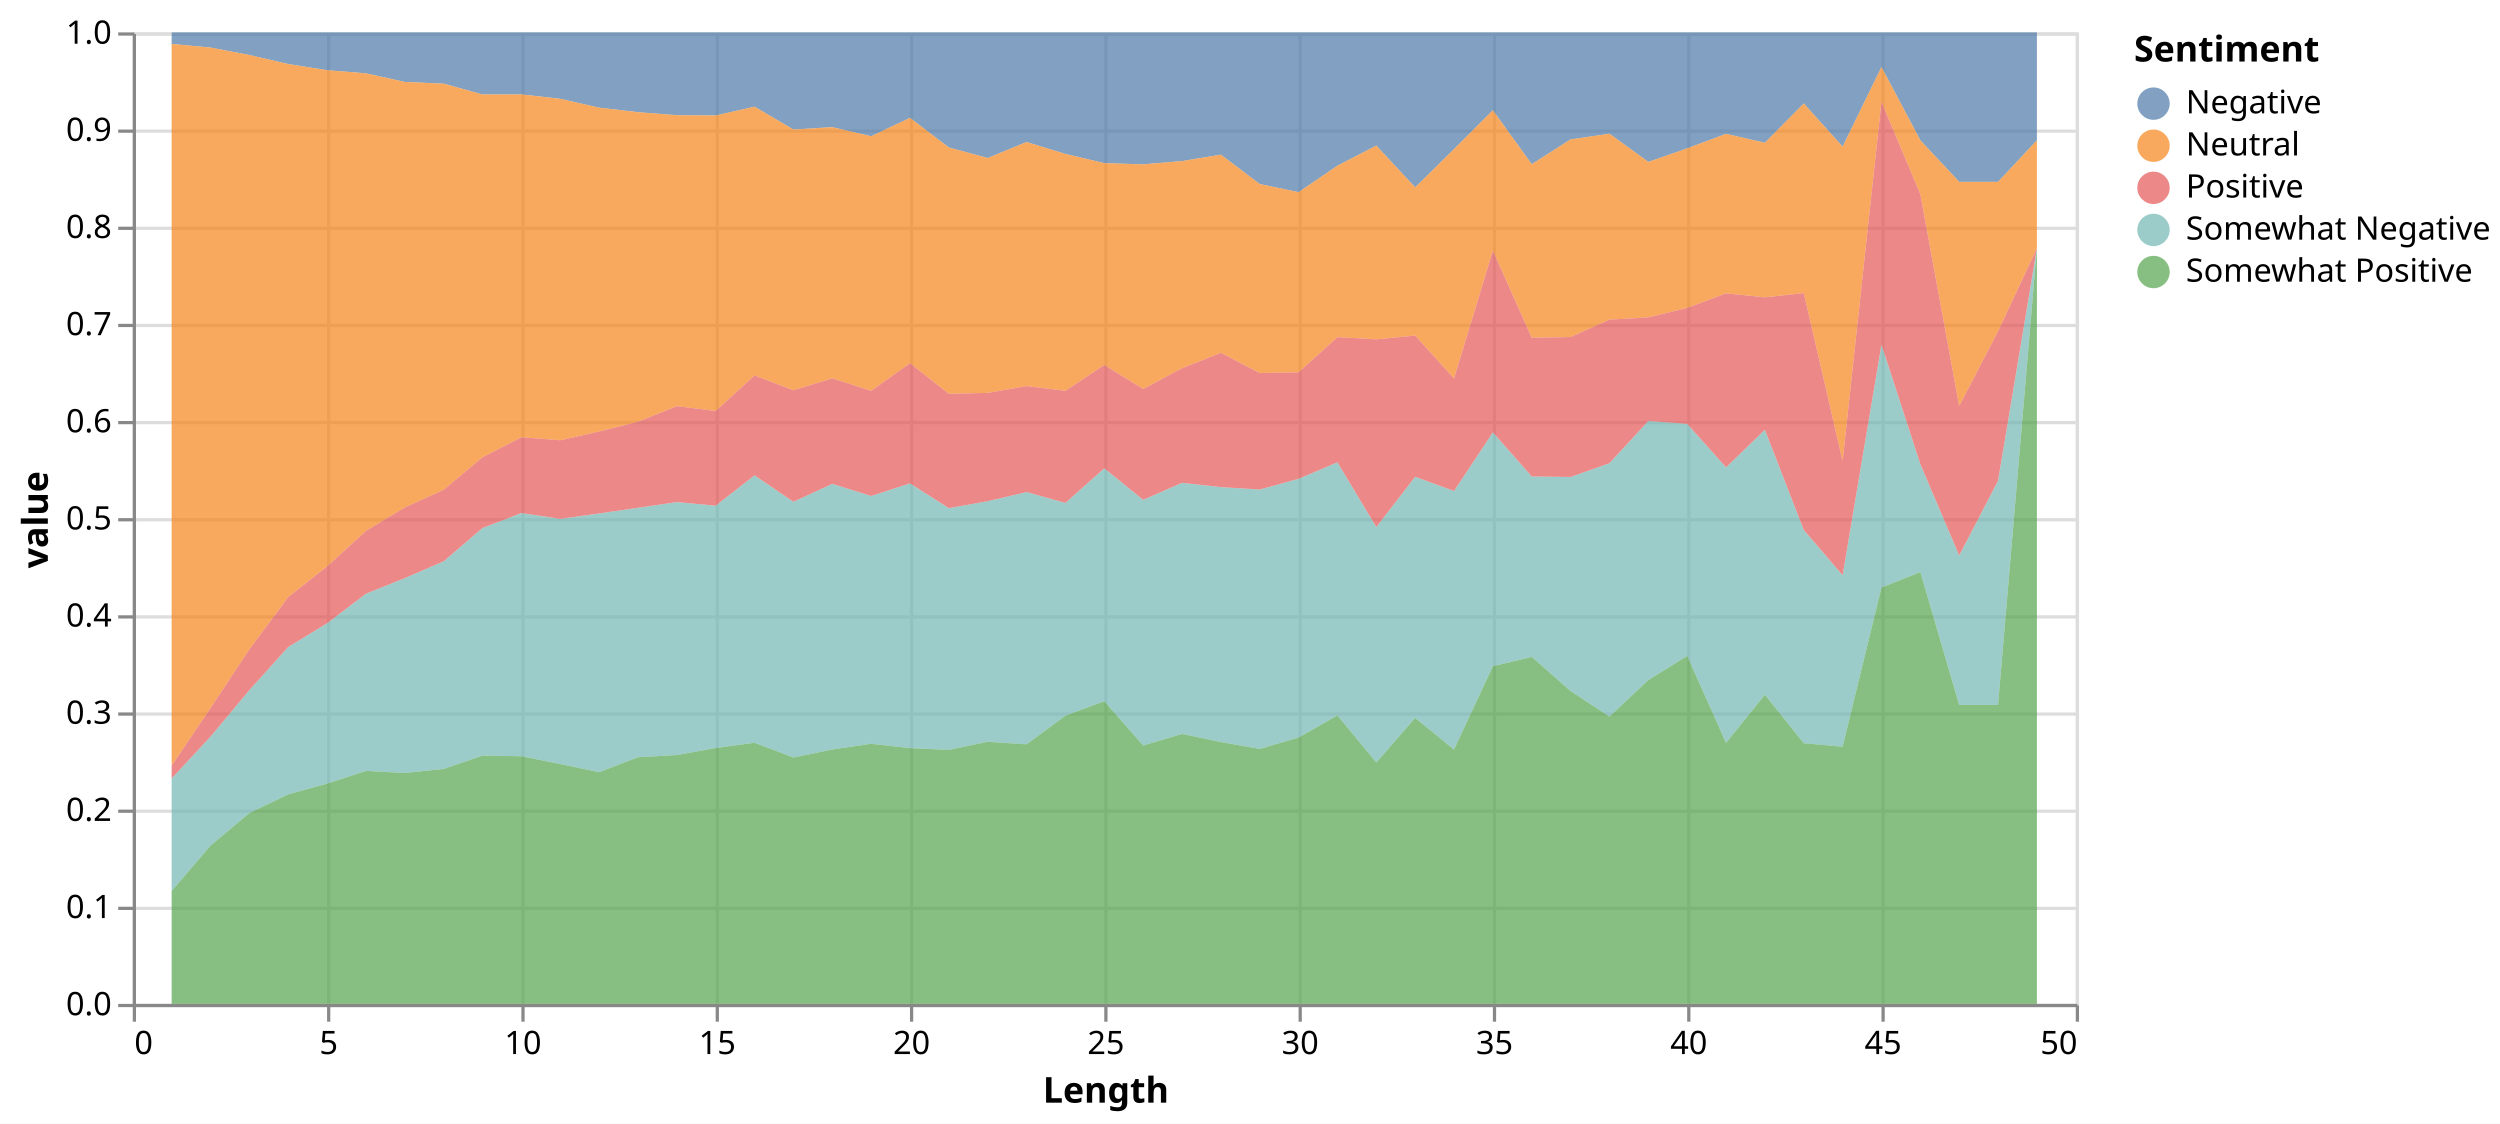
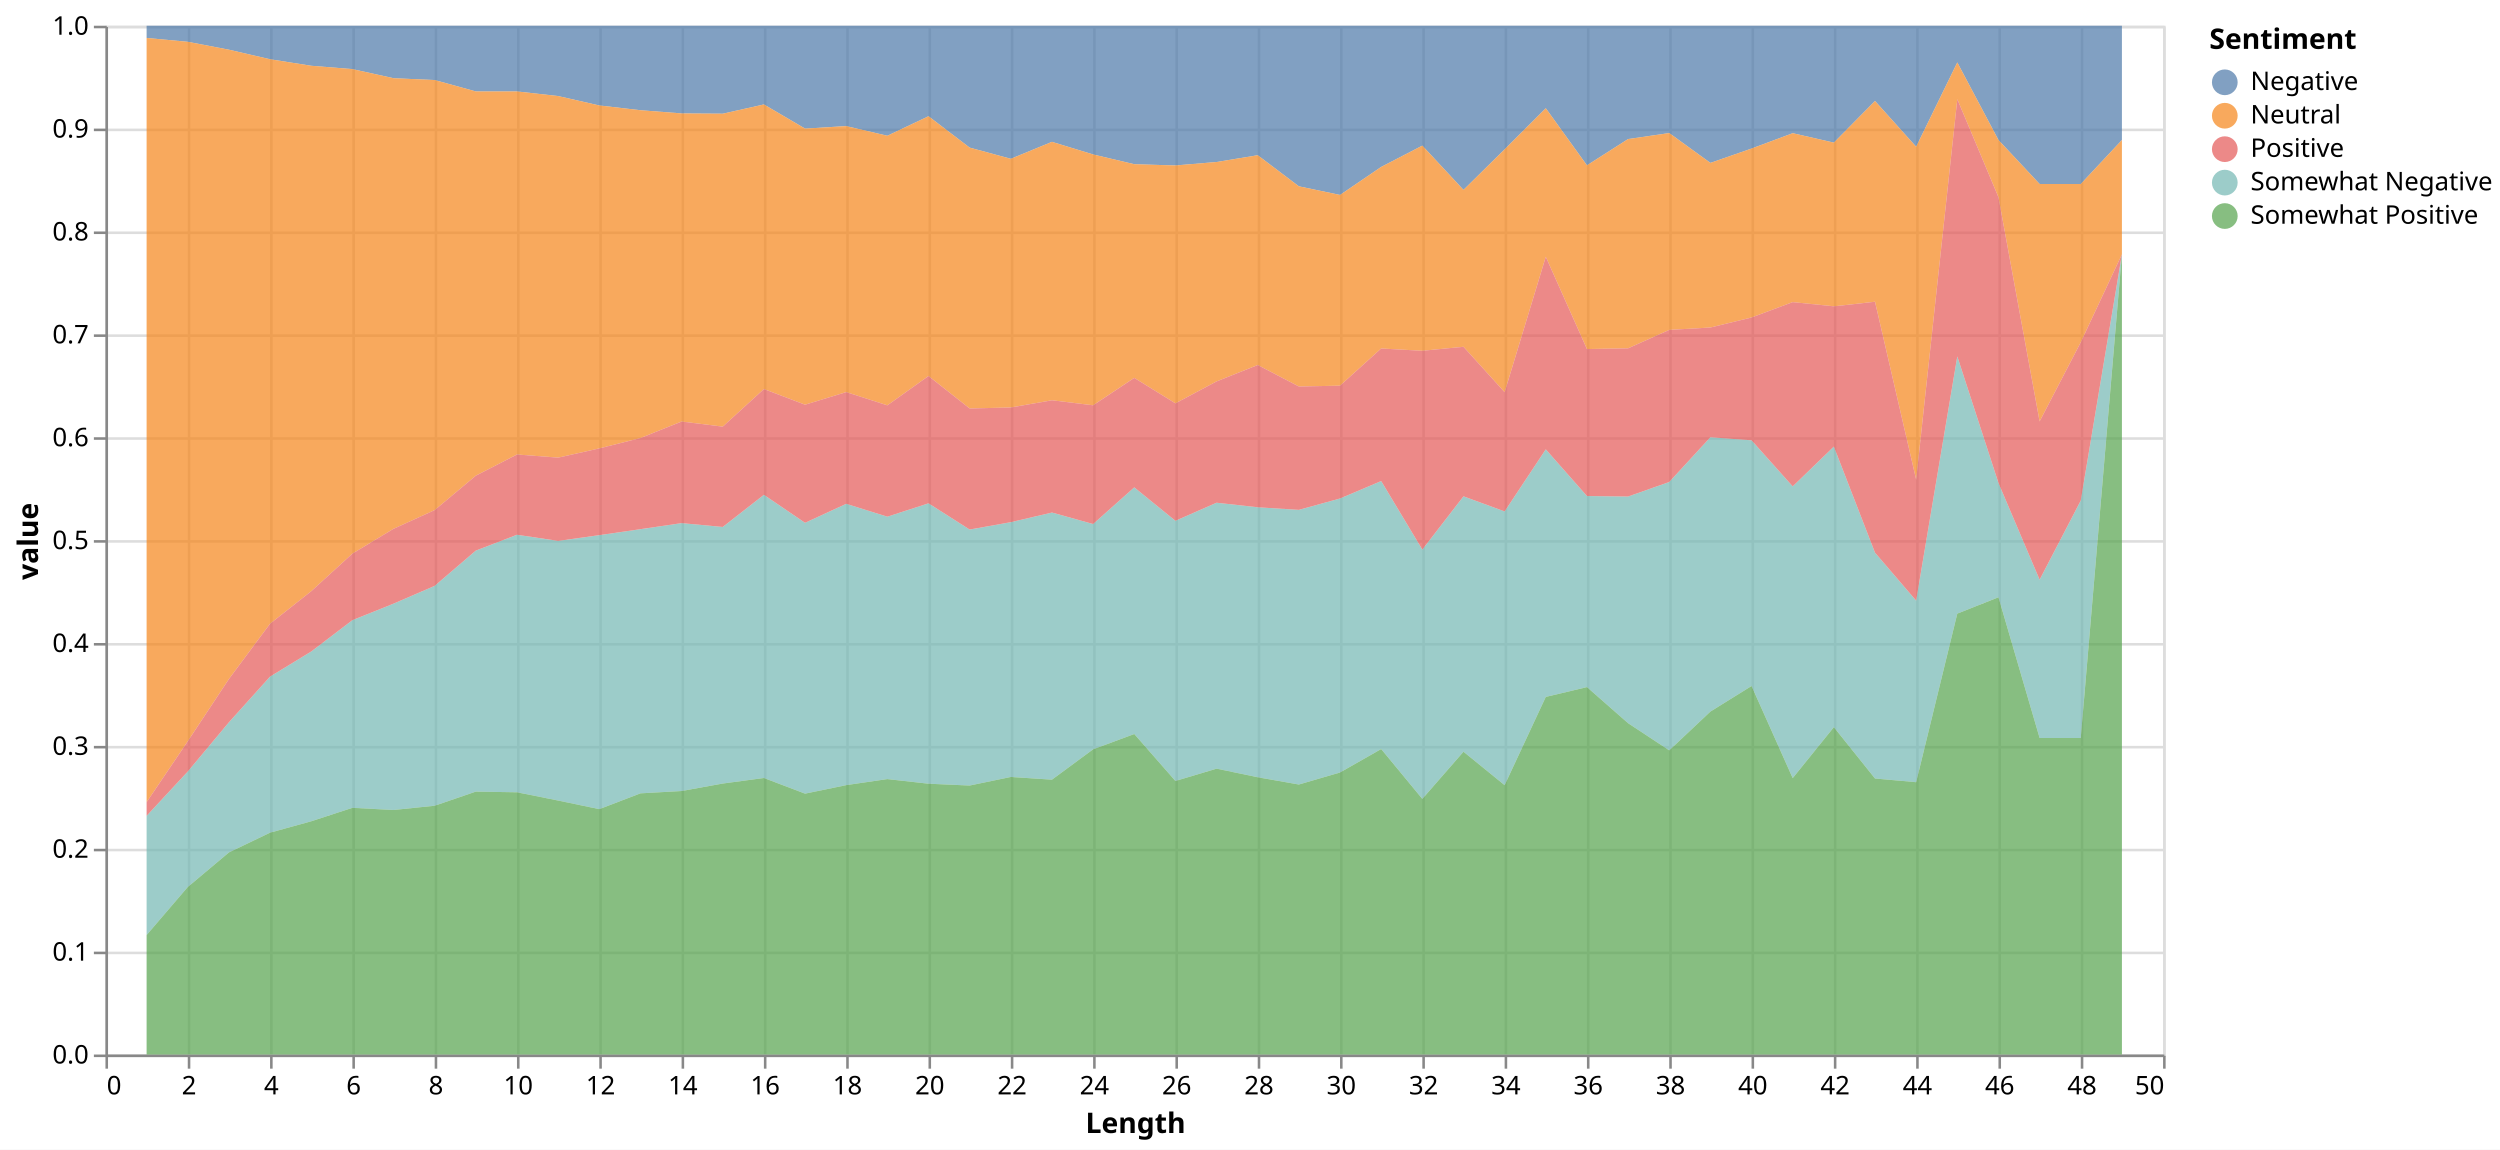
- <svg xmlns="http://www.w3.org/2000/svg" version="1.1" class="marks" width="772" height="347" viewBox="0 0 772 347">
-   <rect width="772" height="347" fill="white" />
+ <svg xmlns="http://www.w3.org/2000/svg" version="1.1" class="marks" width="972" height="447" viewBox="0 0 972 447">
+   <rect width="972" height="447" fill="white" />
  <g fill="none" stroke-miterlimit="10" transform="translate(41,10)">
    <g class="mark-group role-frame root" role="graphics-object" aria-roledescription="group mark container">
      <g transform="translate(0,0)">
-         <path class="background" aria-hidden="true" d="M0.5,0.5h600v300h-600Z" stroke="#ddd" />
+         <path class="background" aria-hidden="true" d="M0.5,0.5h800v400h-800Z" stroke="#ddd" />
        <g>
          <g class="mark-group role-axis" aria-hidden="true">
-             <g transform="translate(0.5,300.5)">
+             <g transform="translate(0.5,400.5)">
              <path class="background" aria-hidden="true" d="M0,0h0v0h0Z" pointer-events="none" />
              <g>
                <g class="mark-rule role-axis-grid" pointer-events="none">
-                   <line transform="translate(0,-300)" x2="0" y2="300" stroke="#ddd" stroke-width="1" opacity="1" />
-                   <line transform="translate(60,-300)" x2="0" y2="300" stroke="#ddd" stroke-width="1" opacity="1" />
-                   <line transform="translate(120,-300)" x2="0" y2="300" stroke="#ddd" stroke-width="1" opacity="1" />
-                   <line transform="translate(180,-300)" x2="0" y2="300" stroke="#ddd" stroke-width="1" opacity="1" />
-                   <line transform="translate(240,-300)" x2="0" y2="300" stroke="#ddd" stroke-width="1" opacity="1" />
-                   <line transform="translate(300,-300)" x2="0" y2="300" stroke="#ddd" stroke-width="1" opacity="1" />
-                   <line transform="translate(360,-300)" x2="0" y2="300" stroke="#ddd" stroke-width="1" opacity="1" />
-                   <line transform="translate(420,-300)" x2="0" y2="300" stroke="#ddd" stroke-width="1" opacity="1" />
-                   <line transform="translate(480,-300)" x2="0" y2="300" stroke="#ddd" stroke-width="1" opacity="1" />
-                   <line transform="translate(540,-300)" x2="0" y2="300" stroke="#ddd" stroke-width="1" opacity="1" />
-                   <line transform="translate(600,-300)" x2="0" y2="300" stroke="#ddd" stroke-width="1" opacity="1" />
+                   <line transform="translate(0,-400)" x2="0" y2="400" stroke="#ddd" stroke-width="1" opacity="1" />
+                   <line transform="translate(32,-400)" x2="0" y2="400" stroke="#ddd" stroke-width="1" opacity="1" />
+                   <line transform="translate(64,-400)" x2="0" y2="400" stroke="#ddd" stroke-width="1" opacity="1" />
+                   <line transform="translate(96,-400)" x2="0" y2="400" stroke="#ddd" stroke-width="1" opacity="1" />
+                   <line transform="translate(128,-400)" x2="0" y2="400" stroke="#ddd" stroke-width="1" opacity="1" />
+                   <line transform="translate(160,-400)" x2="0" y2="400" stroke="#ddd" stroke-width="1" opacity="1" />
+                   <line transform="translate(192,-400)" x2="0" y2="400" stroke="#ddd" stroke-width="1" opacity="1" />
+                   <line transform="translate(224,-400)" x2="0" y2="400" stroke="#ddd" stroke-width="1" opacity="1" />
+                   <line transform="translate(256,-400)" x2="0" y2="400" stroke="#ddd" stroke-width="1" opacity="1" />
+                   <line transform="translate(288,-400)" x2="0" y2="400" stroke="#ddd" stroke-width="1" opacity="1" />
+                   <line transform="translate(320,-400)" x2="0" y2="400" stroke="#ddd" stroke-width="1" opacity="1" />
+                   <line transform="translate(352,-400)" x2="0" y2="400" stroke="#ddd" stroke-width="1" opacity="1" />
+                   <line transform="translate(384,-400)" x2="0" y2="400" stroke="#ddd" stroke-width="1" opacity="1" />
+                   <line transform="translate(416,-400)" x2="0" y2="400" stroke="#ddd" stroke-width="1" opacity="1" />
+                   <line transform="translate(448,-400)" x2="0" y2="400" stroke="#ddd" stroke-width="1" opacity="1" />
+                   <line transform="translate(480,-400)" x2="0" y2="400" stroke="#ddd" stroke-width="1" opacity="1" />
+                   <line transform="translate(512,-400)" x2="0" y2="400" stroke="#ddd" stroke-width="1" opacity="1" />
+                   <line transform="translate(544,-400)" x2="0" y2="400" stroke="#ddd" stroke-width="1" opacity="1" />
+                   <line transform="translate(576,-400)" x2="0" y2="400" stroke="#ddd" stroke-width="1" opacity="1" />
+                   <line transform="translate(608,-400)" x2="0" y2="400" stroke="#ddd" stroke-width="1" opacity="1" />
+                   <line transform="translate(640,-400)" x2="0" y2="400" stroke="#ddd" stroke-width="1" opacity="1" />
+                   <line transform="translate(672,-400)" x2="0" y2="400" stroke="#ddd" stroke-width="1" opacity="1" />
+                   <line transform="translate(704,-400)" x2="0" y2="400" stroke="#ddd" stroke-width="1" opacity="1" />
+                   <line transform="translate(736,-400)" x2="0" y2="400" stroke="#ddd" stroke-width="1" opacity="1" />
+                   <line transform="translate(768,-400)" x2="0" y2="400" stroke="#ddd" stroke-width="1" opacity="1" />
+                   <line transform="translate(800,-400)" x2="0" y2="400" stroke="#ddd" stroke-width="1" opacity="1" />
                </g>
              </g>
              <path class="foreground" aria-hidden="true" d="" pointer-events="none" display="none" />
            </g>
          </g>
          <g class="mark-group role-axis" aria-hidden="true">
            <g transform="translate(0.5,0.5)">
              <path class="background" aria-hidden="true" d="M0,0h0v0h0Z" pointer-events="none" />
              <g>
                <g class="mark-rule role-axis-grid" pointer-events="none">
-                   <line transform="translate(0,300)" x2="600" y2="0" stroke="#ddd" stroke-width="1" opacity="1" />
-                   <line transform="translate(0,270)" x2="600" y2="0" stroke="#ddd" stroke-width="1" opacity="1" />
-                   <line transform="translate(0,240)" x2="600" y2="0" stroke="#ddd" stroke-width="1" opacity="1" />
-                   <line transform="translate(0,210)" x2="600" y2="0" stroke="#ddd" stroke-width="1" opacity="1" />
-                   <line transform="translate(0,180)" x2="600" y2="0" stroke="#ddd" stroke-width="1" opacity="1" />
-                   <line transform="translate(0,150)" x2="600" y2="0" stroke="#ddd" stroke-width="1" opacity="1" />
-                   <line transform="translate(0,120)" x2="600" y2="0" stroke="#ddd" stroke-width="1" opacity="1" />
-                   <line transform="translate(0,90)" x2="600" y2="0" stroke="#ddd" stroke-width="1" opacity="1" />
-                   <line transform="translate(0,60)" x2="600" y2="0" stroke="#ddd" stroke-width="1" opacity="1" />
-                   <line transform="translate(0,30)" x2="600" y2="0" stroke="#ddd" stroke-width="1" opacity="1" />
-                   <line transform="translate(0,0)" x2="600" y2="0" stroke="#ddd" stroke-width="1" opacity="1" />
+                   <line transform="translate(0,400)" x2="800" y2="0" stroke="#ddd" stroke-width="1" opacity="1" />
+                   <line transform="translate(0,360)" x2="800" y2="0" stroke="#ddd" stroke-width="1" opacity="1" />
+                   <line transform="translate(0,320)" x2="800" y2="0" stroke="#ddd" stroke-width="1" opacity="1" />
+                   <line transform="translate(0,280)" x2="800" y2="0" stroke="#ddd" stroke-width="1" opacity="1" />
+                   <line transform="translate(0,240)" x2="800" y2="0" stroke="#ddd" stroke-width="1" opacity="1" />
+                   <line transform="translate(0,200)" x2="800" y2="0" stroke="#ddd" stroke-width="1" opacity="1" />
+                   <line transform="translate(0,160)" x2="800" y2="0" stroke="#ddd" stroke-width="1" opacity="1" />
+                   <line transform="translate(0,120)" x2="800" y2="0" stroke="#ddd" stroke-width="1" opacity="1" />
+                   <line transform="translate(0,80)" x2="800" y2="0" stroke="#ddd" stroke-width="1" opacity="1" />
+                   <line transform="translate(0,40)" x2="800" y2="0" stroke="#ddd" stroke-width="1" opacity="1" />
+                   <line transform="translate(0,0)" x2="800" y2="0" stroke="#ddd" stroke-width="1" opacity="1" />
                </g>
              </g>
              <path class="foreground" aria-hidden="true" d="" pointer-events="none" display="none" />
            </g>
          </g>
          <g class="mark-group role-axis" role="graphics-symbol" aria-roledescription="axis" aria-label="X-axis titled 'Length' for a linear scale with values from 0 to 50">
-             <g transform="translate(0.5,300.5)">
+             <g transform="translate(0.5,400.5)">
              <path class="background" aria-hidden="true" d="M0,0h0v0h0Z" pointer-events="none" />
              <g>
                <g class="mark-rule role-axis-tick" pointer-events="none">
                  <line transform="translate(0,0)" x2="0" y2="5" stroke="#888" stroke-width="1" opacity="1" />
-                   <line transform="translate(60,0)" x2="0" y2="5" stroke="#888" stroke-width="1" opacity="1" />
-                   <line transform="translate(120,0)" x2="0" y2="5" stroke="#888" stroke-width="1" opacity="1" />
-                   <line transform="translate(180,0)" x2="0" y2="5" stroke="#888" stroke-width="1" opacity="1" />
-                   <line transform="translate(240,0)" x2="0" y2="5" stroke="#888" stroke-width="1" opacity="1" />
-                   <line transform="translate(300,0)" x2="0" y2="5" stroke="#888" stroke-width="1" opacity="1" />
-                   <line transform="translate(360,0)" x2="0" y2="5" stroke="#888" stroke-width="1" opacity="1" />
-                   <line transform="translate(420,0)" x2="0" y2="5" stroke="#888" stroke-width="1" opacity="1" />
+                   <line transform="translate(32,0)" x2="0" y2="5" stroke="#888" stroke-width="1" opacity="1" />
+                   <line transform="translate(64,0)" x2="0" y2="5" stroke="#888" stroke-width="1" opacity="1" />
+                   <line transform="translate(96,0)" x2="0" y2="5" stroke="#888" stroke-width="1" opacity="1" />
+                   <line transform="translate(128,0)" x2="0" y2="5" stroke="#888" stroke-width="1" opacity="1" />
+                   <line transform="translate(160,0)" x2="0" y2="5" stroke="#888" stroke-width="1" opacity="1" />
+                   <line transform="translate(192,0)" x2="0" y2="5" stroke="#888" stroke-width="1" opacity="1" />
+                   <line transform="translate(224,0)" x2="0" y2="5" stroke="#888" stroke-width="1" opacity="1" />
+                   <line transform="translate(256,0)" x2="0" y2="5" stroke="#888" stroke-width="1" opacity="1" />
+                   <line transform="translate(288,0)" x2="0" y2="5" stroke="#888" stroke-width="1" opacity="1" />
+                   <line transform="translate(320,0)" x2="0" y2="5" stroke="#888" stroke-width="1" opacity="1" />
+                   <line transform="translate(352,0)" x2="0" y2="5" stroke="#888" stroke-width="1" opacity="1" />
+                   <line transform="translate(384,0)" x2="0" y2="5" stroke="#888" stroke-width="1" opacity="1" />
+                   <line transform="translate(416,0)" x2="0" y2="5" stroke="#888" stroke-width="1" opacity="1" />
+                   <line transform="translate(448,0)" x2="0" y2="5" stroke="#888" stroke-width="1" opacity="1" />
                  <line transform="translate(480,0)" x2="0" y2="5" stroke="#888" stroke-width="1" opacity="1" />
-                   <line transform="translate(540,0)" x2="0" y2="5" stroke="#888" stroke-width="1" opacity="1" />
-                   <line transform="translate(600,0)" x2="0" y2="5" stroke="#888" stroke-width="1" opacity="1" />
+                   <line transform="translate(512,0)" x2="0" y2="5" stroke="#888" stroke-width="1" opacity="1" />
+                   <line transform="translate(544,0)" x2="0" y2="5" stroke="#888" stroke-width="1" opacity="1" />
+                   <line transform="translate(576,0)" x2="0" y2="5" stroke="#888" stroke-width="1" opacity="1" />
+                   <line transform="translate(608,0)" x2="0" y2="5" stroke="#888" stroke-width="1" opacity="1" />
+                   <line transform="translate(640,0)" x2="0" y2="5" stroke="#888" stroke-width="1" opacity="1" />
+                   <line transform="translate(672,0)" x2="0" y2="5" stroke="#888" stroke-width="1" opacity="1" />
+                   <line transform="translate(704,0)" x2="0" y2="5" stroke="#888" stroke-width="1" opacity="1" />
+                   <line transform="translate(736,0)" x2="0" y2="5" stroke="#888" stroke-width="1" opacity="1" />
+                   <line transform="translate(768,0)" x2="0" y2="5" stroke="#888" stroke-width="1" opacity="1" />
+                   <line transform="translate(800,0)" x2="0" y2="5" stroke="#888" stroke-width="1" opacity="1" />
                </g>
                <g class="mark-text role-axis-label" pointer-events="none">
                  <text text-anchor="start" transform="translate(0,15)" font-family="sans-serif" font-size="10px" fill="#000" opacity="1">0</text>
-                   <text text-anchor="middle" transform="translate(60,15)" font-family="sans-serif" font-size="10px" fill="#000" opacity="1">5</text>
-                   <text text-anchor="middle" transform="translate(120,15)" font-family="sans-serif" font-size="10px" fill="#000" opacity="1">10</text>
-                   <text text-anchor="middle" transform="translate(180,15)" font-family="sans-serif" font-size="10px" fill="#000" opacity="1">15</text>
-                   <text text-anchor="middle" transform="translate(240,15)" font-family="sans-serif" font-size="10px" fill="#000" opacity="1">20</text>
-                   <text text-anchor="middle" transform="translate(300,15)" font-family="sans-serif" font-size="10px" fill="#000" opacity="1">25</text>
-                   <text text-anchor="middle" transform="translate(360,15)" font-family="sans-serif" font-size="10px" fill="#000" opacity="1">30</text>
-                   <text text-anchor="middle" transform="translate(420,15)" font-family="sans-serif" font-size="10px" fill="#000" opacity="1">35</text>
-                   <text text-anchor="middle" transform="translate(480,15)" font-family="sans-serif" font-size="10px" fill="#000" opacity="1">40</text>
-                   <text text-anchor="middle" transform="translate(540,15)" font-family="sans-serif" font-size="10px" fill="#000" opacity="1">45</text>
-                   <text text-anchor="end" transform="translate(600,15)" font-family="sans-serif" font-size="10px" fill="#000" opacity="1">50</text>
+                   <text text-anchor="middle" transform="translate(32,15)" font-family="sans-serif" font-size="10px" fill="#000" opacity="1">2</text>
+                   <text text-anchor="middle" transform="translate(64,15)" font-family="sans-serif" font-size="10px" fill="#000" opacity="1">4</text>
+                   <text text-anchor="middle" transform="translate(96,15)" font-family="sans-serif" font-size="10px" fill="#000" opacity="1">6</text>
+                   <text text-anchor="middle" transform="translate(128,15)" font-family="sans-serif" font-size="10px" fill="#000" opacity="1">8</text>
+                   <text text-anchor="middle" transform="translate(160,15)" font-family="sans-serif" font-size="10px" fill="#000" opacity="1">10</text>
+                   <text text-anchor="middle" transform="translate(192,15)" font-family="sans-serif" font-size="10px" fill="#000" opacity="1">12</text>
+                   <text text-anchor="middle" transform="translate(224,15)" font-family="sans-serif" font-size="10px" fill="#000" opacity="1">14</text>
+                   <text text-anchor="middle" transform="translate(256,15)" font-family="sans-serif" font-size="10px" fill="#000" opacity="1">16</text>
+                   <text text-anchor="middle" transform="translate(288,15)" font-family="sans-serif" font-size="10px" fill="#000" opacity="1">18</text>
+                   <text text-anchor="middle" transform="translate(320,15)" font-family="sans-serif" font-size="10px" fill="#000" opacity="1">20</text>
+                   <text text-anchor="middle" transform="translate(352,15)" font-family="sans-serif" font-size="10px" fill="#000" opacity="1">22</text>
+                   <text text-anchor="middle" transform="translate(384,15)" font-family="sans-serif" font-size="10px" fill="#000" opacity="1">24</text>
+                   <text text-anchor="middle" transform="translate(416,15)" font-family="sans-serif" font-size="10px" fill="#000" opacity="1">26</text>
+                   <text text-anchor="middle" transform="translate(448,15)" font-family="sans-serif" font-size="10px" fill="#000" opacity="1">28</text>
+                   <text text-anchor="middle" transform="translate(480,15)" font-family="sans-serif" font-size="10px" fill="#000" opacity="1">30</text>
+                   <text text-anchor="middle" transform="translate(512,15)" font-family="sans-serif" font-size="10px" fill="#000" opacity="1">32</text>
+                   <text text-anchor="middle" transform="translate(544,15)" font-family="sans-serif" font-size="10px" fill="#000" opacity="1">34</text>
+                   <text text-anchor="middle" transform="translate(576,15)" font-family="sans-serif" font-size="10px" fill="#000" opacity="1">36</text>
+                   <text text-anchor="middle" transform="translate(608,15)" font-family="sans-serif" font-size="10px" fill="#000" opacity="1">38</text>
+                   <text text-anchor="middle" transform="translate(640,15)" font-family="sans-serif" font-size="10px" fill="#000" opacity="1">40</text>
+                   <text text-anchor="middle" transform="translate(672,15)" font-family="sans-serif" font-size="10px" fill="#000" opacity="1">42</text>
+                   <text text-anchor="middle" transform="translate(704,15)" font-family="sans-serif" font-size="10px" fill="#000" opacity="1">44</text>
+                   <text text-anchor="middle" transform="translate(736,15)" font-family="sans-serif" font-size="10px" fill="#000" opacity="1">46</text>
+                   <text text-anchor="middle" transform="translate(768,15)" font-family="sans-serif" font-size="10px" fill="#000" opacity="1">48</text>
+                   <text text-anchor="end" transform="translate(800,15)" font-family="sans-serif" font-size="10px" fill="#000" opacity="1">50</text>
                </g>
                <g class="mark-rule role-axis-domain" pointer-events="none">
-                   <line transform="translate(0,0)" x2="600" y2="0" stroke="#888" stroke-width="1" opacity="1" />
+                   <line transform="translate(0,0)" x2="800" y2="0" stroke="#888" stroke-width="1" opacity="1" />
                </g>
                <g class="mark-text role-axis-title" pointer-events="none">
-                   <text text-anchor="middle" transform="translate(300,30)" font-family="sans-serif" font-size="11px" font-weight="bold" fill="#000" opacity="1">Length</text>
+                   <text text-anchor="middle" transform="translate(400,30)" font-family="sans-serif" font-size="11px" font-weight="bold" fill="#000" opacity="1">Length</text>
                </g>
              </g>
              <path class="foreground" aria-hidden="true" d="" pointer-events="none" display="none" />
            </g>
          </g>
          <g class="mark-group role-axis" role="graphics-symbol" aria-roledescription="axis" aria-label="Y-axis titled 'value' for a linear scale with values from 0.0 to 1.0">
            <g transform="translate(0.5,0.5)">
              <path class="background" aria-hidden="true" d="M0,0h0v0h0Z" pointer-events="none" />
              <g>
                <g class="mark-rule role-axis-tick" pointer-events="none">
-                   <line transform="translate(0,300)" x2="-5" y2="0" stroke="#888" stroke-width="1" opacity="1" />
-                   <line transform="translate(0,270)" x2="-5" y2="0" stroke="#888" stroke-width="1" opacity="1" />
+                   <line transform="translate(0,400)" x2="-5" y2="0" stroke="#888" stroke-width="1" opacity="1" />
+                   <line transform="translate(0,360)" x2="-5" y2="0" stroke="#888" stroke-width="1" opacity="1" />
+                   <line transform="translate(0,320)" x2="-5" y2="0" stroke="#888" stroke-width="1" opacity="1" />
+                   <line transform="translate(0,280)" x2="-5" y2="0" stroke="#888" stroke-width="1" opacity="1" />
                  <line transform="translate(0,240)" x2="-5" y2="0" stroke="#888" stroke-width="1" opacity="1" />
-                   <line transform="translate(0,210)" x2="-5" y2="0" stroke="#888" stroke-width="1" opacity="1" />
-                   <line transform="translate(0,180)" x2="-5" y2="0" stroke="#888" stroke-width="1" opacity="1" />
-                   <line transform="translate(0,150)" x2="-5" y2="0" stroke="#888" stroke-width="1" opacity="1" />
+                   <line transform="translate(0,200)" x2="-5" y2="0" stroke="#888" stroke-width="1" opacity="1" />
+                   <line transform="translate(0,160)" x2="-5" y2="0" stroke="#888" stroke-width="1" opacity="1" />
                  <line transform="translate(0,120)" x2="-5" y2="0" stroke="#888" stroke-width="1" opacity="1" />
-                   <line transform="translate(0,90)" x2="-5" y2="0" stroke="#888" stroke-width="1" opacity="1" />
-                   <line transform="translate(0,60)" x2="-5" y2="0" stroke="#888" stroke-width="1" opacity="1" />
-                   <line transform="translate(0,30)" x2="-5" y2="0" stroke="#888" stroke-width="1" opacity="1" />
+                   <line transform="translate(0,80)" x2="-5" y2="0" stroke="#888" stroke-width="1" opacity="1" />
+                   <line transform="translate(0,40)" x2="-5" y2="0" stroke="#888" stroke-width="1" opacity="1" />
                  <line transform="translate(0,0)" x2="-5" y2="0" stroke="#888" stroke-width="1" opacity="1" />
                </g>
                <g class="mark-text role-axis-label" pointer-events="none">
-                   <text text-anchor="end" transform="translate(-7,303)" font-family="sans-serif" font-size="10px" fill="#000" opacity="1">0.0</text>
-                   <text text-anchor="end" transform="translate(-7,273)" font-family="sans-serif" font-size="10px" fill="#000" opacity="1">0.1</text>
-                   <text text-anchor="end" transform="translate(-7,243)" font-family="sans-serif" font-size="10px" fill="#000" opacity="1">0.2</text>
-                   <text text-anchor="end" transform="translate(-7,213)" font-family="sans-serif" font-size="10px" fill="#000" opacity="1">0.3</text>
-                   <text text-anchor="end" transform="translate(-7,183)" font-family="sans-serif" font-size="10px" fill="#000" opacity="1">0.4</text>
-                   <text text-anchor="end" transform="translate(-7,153)" font-family="sans-serif" font-size="10px" fill="#000" opacity="1">0.5</text>
-                   <text text-anchor="end" transform="translate(-7,123)" font-family="sans-serif" font-size="10px" fill="#000" opacity="1">0.6</text>
-                   <text text-anchor="end" transform="translate(-7,93)" font-family="sans-serif" font-size="10px" fill="#000" opacity="1">0.7</text>
-                   <text text-anchor="end" transform="translate(-7,63)" font-family="sans-serif" font-size="10px" fill="#000" opacity="1">0.8</text>
-                   <text text-anchor="end" transform="translate(-7,33)" font-family="sans-serif" font-size="10px" fill="#000" opacity="1">0.9</text>
+                   <text text-anchor="end" transform="translate(-7,403)" font-family="sans-serif" font-size="10px" fill="#000" opacity="1">0.0</text>
+                   <text text-anchor="end" transform="translate(-7,363)" font-family="sans-serif" font-size="10px" fill="#000" opacity="1">0.1</text>
+                   <text text-anchor="end" transform="translate(-7,323)" font-family="sans-serif" font-size="10px" fill="#000" opacity="1">0.2</text>
+                   <text text-anchor="end" transform="translate(-7,283)" font-family="sans-serif" font-size="10px" fill="#000" opacity="1">0.3</text>
+                   <text text-anchor="end" transform="translate(-7,243)" font-family="sans-serif" font-size="10px" fill="#000" opacity="1">0.4</text>
+                   <text text-anchor="end" transform="translate(-7,203)" font-family="sans-serif" font-size="10px" fill="#000" opacity="1">0.5</text>
+                   <text text-anchor="end" transform="translate(-7,163)" font-family="sans-serif" font-size="10px" fill="#000" opacity="1">0.6</text>
+                   <text text-anchor="end" transform="translate(-7,123)" font-family="sans-serif" font-size="10px" fill="#000" opacity="1">0.7</text>
+                   <text text-anchor="end" transform="translate(-7,83)" font-family="sans-serif" font-size="10px" fill="#000" opacity="1">0.8</text>
+                   <text text-anchor="end" transform="translate(-7,43)" font-family="sans-serif" font-size="10px" fill="#000" opacity="1">0.9</text>
                  <text text-anchor="end" transform="translate(-7,3)" font-family="sans-serif" font-size="10px" fill="#000" opacity="1">1.0</text>
                </g>
                <g class="mark-rule role-axis-domain" pointer-events="none">
-                   <line transform="translate(0,300)" x2="0" y2="-300" stroke="#888" stroke-width="1" opacity="1" />
+                   <line transform="translate(0,400)" x2="0" y2="-400" stroke="#888" stroke-width="1" opacity="1" />
                </g>
                <g class="mark-text role-axis-title" pointer-events="none">
-                   <text text-anchor="middle" transform="translate(-24.72727,150) rotate(-90) translate(0,-2)" font-family="sans-serif" font-size="11px" font-weight="bold" fill="#000" opacity="1">value</text>
+                   <text text-anchor="middle" transform="translate(-24.72727,200) rotate(-90) translate(0,-2)" font-family="sans-serif" font-size="11px" font-weight="bold" fill="#000" opacity="1">value</text>
                </g>
              </g>
              <path class="foreground" aria-hidden="true" d="" pointer-events="none" display="none" />
            </g>
          </g>
          <g class="mark-group role-scope pathgroup" role="graphics-object" aria-roledescription="group mark container">
            <g transform="translate(0,0)">
-               <path class="background" aria-hidden="true" d="M0,0h600v300h-600Z" />
-               <g>
-                 <g class="mark-area role-mark marks" role="graphics-object" aria-roledescription="area mark container">
-                   <path aria-label="Sentiment: Negative; Length: 1; value: 0.0119170044159" role="graphics-symbol" aria-roledescription="area mark" d="M12,0L24,0L36,0L48,0L60,0L72,0L84,0L96,0L108,0L120,0L132,3.3306690738754696e-14L144,0L156,0L168,0L180,0L192,0L204,0L216,0L228,0L240,0L252,0L264,0L276,0L288,3.3306690738754696e-14L300,0L312,0L324,0L336,0L348,0L360,0L372,0L384,0L396,0L408,0L420,3.3306690738754696e-14L432,0L444,0L456,0L468,0L480,0L492,0L504,0L516,0L528,0L540,0L552,0L564,0L576,0L588,0L588,33.333L576,46.154L564,46.154L552,33.333L540,10.714L528,35.294L516,21.951L504,34.091L492,31.343L480,35.821L468,40L456,31.304L444,33.051L432,40.714L420,24.064L408,36.052L396,47.872L384,34.969L372,41.176L360,49.347L348,46.833L336,37.766L324,39.742L312,40.751L300,40.385L288,37.54L276,33.866L264,38.809L252,35.545L240,26.395L228,32.089L216,29.272L204,30L192,22.96L180,25.659L168,25.577L156,24.646L144,23.254L132,20.513L120,19.166L108,19.167L96,15.846L84,15.306L72,12.655L60,11.681L48,9.783L36,6.993L24,4.692L12,3.575Z" fill="#4c78a8" opacity="0.7" />
-                 </g>
-               </g>
-               <path class="foreground" aria-hidden="true" d="" display="none" />
-             </g>
-             <g transform="translate(0,0)">
-               <path class="background" aria-hidden="true" d="M0,0h600v300h-600Z" />
-               <g>
-                 <g class="mark-area role-mark marks" role="graphics-object" aria-roledescription="area mark container">
-                   <path aria-label="Sentiment: Somewhat Negative; Length: 1; value: 0.115842961708" role="graphics-symbol" aria-roledescription="area mark" d="M12,230.403L24,217.477L36,203.121L48,189.796L60,182.478L72,173.347L84,168.525L96,163.335L108,153.052L120,148.435L132,150.226L144,148.552L156,146.811L168,145.044L180,146.163L192,136.791L204,144.949L216,139.416L228,143.165L240,139.27L252,146.919L264,144.766L276,141.957L288,145.307L300,134.615L312,144.364L324,139.095L336,140.426L348,141.176L360,137.859L372,132.773L384,152.761L396,137.234L408,141.631L420,123.529L432,137.143L444,137.288L456,133.043L468,120L480,120.896L492,134.328L504,122.727L516,153.659L528,167.647L540,96.429L552,133.333L564,161.538L576,138.462L588,66.667L588,66.667L576,207.692L564,207.692L552,166.667L540,171.429L528,220.588L516,219.512L504,204.545L492,219.403L480,192.537L468,200L456,211.304L444,203.39L432,192.857L420,195.722L408,221.459L396,211.702L384,225.46L372,210.924L360,217.755L348,221.267L336,219.149L324,216.64L312,220.231L300,206.538L288,211.003L276,219.849L264,219.064L252,221.564L240,221.03L228,219.684L216,221.444L204,223.929L192,219.364L180,220.983L168,223.162L156,223.84L144,228.45L132,225.943L120,223.533L108,223.331L96,227.45L84,228.695L72,228.063L60,231.987L48,235.304L36,241.07L24,251.152L12,265.156Z" fill="#72b7b2" opacity="0.7" />
-                 </g>
-               </g>
-               <path class="foreground" aria-hidden="true" d="" display="none" />
-             </g>
-             <g transform="translate(0,0)">
-               <path class="background" aria-hidden="true" d="M0,0h600v300h-600Z" />
-               <g>
-                 <g class="mark-area role-mark marks" role="graphics-object" aria-roledescription="area mark container">
-                   <path aria-label="Sentiment: Neutral; Length: 1; value: 0.742786280322" role="graphics-symbol" aria-roledescription="area mark" d="M12,3.575L24,4.692L36,6.993L48,9.783L60,11.681L72,12.655L84,15.306L96,15.846L108,19.167L120,19.166L132,20.513L144,23.254L156,24.646L168,25.577L180,25.659L192,22.96L204,30L216,29.272L228,32.089L240,26.395L252,35.545L264,38.809L276,33.866L288,37.54L300,40.385L312,40.751L324,39.742L336,37.766L348,46.833L360,49.347L372,41.176L384,34.969L396,47.872L408,36.052L420,24.064L432,40.714L444,33.051L456,31.304L468,40L480,35.821L492,31.343L504,34.091L516,21.951L528,35.294L540,10.714L552,33.333L564,46.154L576,46.154L588,33.333L588,66.667L576,92.308L564,115.385L552,50L540,21.429L528,132.353L516,80.488L504,81.818L492,80.597L480,85.075L468,88L456,88.696L444,94.068L432,94.286L420,67.38L408,106.867L396,93.617L384,94.785L372,94.118L360,104.961L348,105.204L336,98.936L324,103.716L312,110.116L300,102.692L288,110.68L276,109.219L264,111.319L252,111.611L240,102.146L228,110.696L216,106.836L204,110.51L192,105.947L180,116.906L168,115.417L156,120.232L144,123.254L132,125.943L120,125.033L108,131.204L96,141.248L84,146.7L72,153.944L60,164.902L48,174.374L36,190.504L24,208.659L12,226.411Z" fill="#f58518" opacity="0.7" />
-                 </g>
-               </g>
-               <path class="foreground" aria-hidden="true" d="" display="none" />
-             </g>
-             <g transform="translate(0,0)">
-               <path class="background" aria-hidden="true" d="M0,0h600v300h-600Z" />
-               <g>
-                 <g class="mark-area role-mark marks" role="graphics-object" aria-roledescription="area mark container">
-                   <path aria-label="Sentiment: Somewhat Positive; Length: 1; value: 0.116145423749" role="graphics-symbol" aria-roledescription="area mark" d="M12,265.156L24,251.152L36,241.07L48,235.304L60,231.987L72,228.063L84,228.695L96,227.45L108,223.331L120,223.533L132,225.943L144,228.45L156,223.84L168,223.162L180,220.983L192,219.364L204,223.929L216,221.444L228,219.684L240,221.03L252,221.564L264,219.064L276,219.849L288,211.003L300,206.538L312,220.231L324,216.64L336,219.149L348,221.267L360,217.755L372,210.924L384,225.46L396,211.702L408,221.459L420,195.722L432,192.857L444,203.39L456,211.304L468,200L480,192.537L492,219.403L504,204.545L516,219.512L528,220.588L540,171.429L552,166.667L564,207.692L576,207.692L588,66.667L588,300L576,300L564,300L552,300L540,300L528,300L516,300L504,300L492,300L480,300L468,300L456,300L444,300L432,300L420,300L408,300L396,300L384,300L372,300L360,300L348,300L336,300L324,300L312,300L300,300L288,300L276,300L264,300L252,300L240,300L228,300L216,300L204,300L192,300L180,300L168,300L156,300L144,300L132,300L120,300L108,300L96,300L84,300L72,300L60,300L48,300L36,300L24,300L12,300Z" fill="#54a24b" opacity="0.7" />
-                 </g>
-               </g>
-               <path class="foreground" aria-hidden="true" d="" display="none" />
-             </g>
-             <g transform="translate(0,0)">
-               <path class="background" aria-hidden="true" d="M0,0h600v300h-600Z" />
-               <g>
-                 <g class="mark-area role-mark marks" role="graphics-object" aria-roledescription="area mark container">
-                   <path aria-label="Sentiment: Positive; Length: 1; value: 0.0133083298046" role="graphics-symbol" aria-roledescription="area mark" d="M12,226.411L24,208.659L36,190.504L48,174.374L60,164.902L72,153.944L84,146.7L96,141.248L108,131.204L120,125.033L132,125.943L144,123.254L156,120.232L168,115.417L180,116.906L192,105.947L204,110.51L216,106.836L228,110.696L240,102.146L252,111.611L264,111.319L276,109.219L288,110.68L300,102.692L312,110.116L324,103.716L336,98.936L348,105.204L360,104.961L372,94.118L384,94.785L396,93.617L408,106.867L420,67.38L432,94.286L444,94.068L456,88.696L468,88L480,85.075L492,80.597L504,81.818L516,80.488L528,132.353L540,21.429L552,50L564,115.385L576,92.308L588,66.667L588,66.667L576,138.462L564,161.538L552,133.333L540,96.429L528,167.647L516,153.659L504,122.727L492,134.328L480,120.896L468,120L456,133.043L444,137.288L432,137.143L420,123.529L408,141.631L396,137.234L384,152.761L372,132.773L360,137.859L348,141.176L336,140.426L324,139.095L312,144.364L300,134.615L288,145.307L276,141.957L264,144.766L252,146.919L240,139.27L228,143.165L216,139.416L204,144.949L192,136.791L180,146.163L168,145.044L156,146.811L144,148.552L132,150.226L120,148.435L108,153.052L96,163.335L84,168.525L72,173.347L60,182.478L48,189.796L36,203.121L24,217.477L12,230.403Z" fill="#e45756" opacity="0.7" />
+               <path class="background" aria-hidden="true" d="M0,0h800v400h-800Z" />
+               <g>
+                 <g class="mark-area role-mark marks" role="graphics-object" aria-roledescription="area mark container">
+                   <path aria-label="Sentiment: Negative; Length: 1; value: 0.0119170044159" role="graphics-symbol" aria-roledescription="area mark" d="M16,0L32,0L48,0L64,0L80,0L96,0L112,0L128,0L144,0L160,0L176,4.440892098500626e-14L192,0L208,0L224,0L240,0L256,0L272,0L288,0L304,0L320,0L336,0L352,0L368,0L384,4.440892098500626e-14L400,0L416,0L432,0L448,0L464,0L480,0L496,0L512,0L528,0L544,0L560,4.440892098500626e-14L576,0L592,0L608,0L624,0L640,0L656,0L672,0L688,0L704,0L720,0L736,0L752,0L768,0L784,0L784,44.444L768,61.538L752,61.538L736,44.444L720,14.286L704,47.059L688,29.268L672,45.455L656,41.791L640,47.761L624,53.333L608,41.739L592,44.068L576,54.286L560,32.086L544,48.069L528,63.83L512,46.626L496,54.902L480,65.796L464,62.443L448,50.355L432,52.989L416,54.335L400,53.846L384,50.054L368,45.155L352,51.745L336,47.393L320,35.193L304,42.785L288,39.03L272,40L256,30.613L240,34.213L224,34.103L208,32.861L192,31.005L176,27.35L160,25.554L144,25.556L128,21.128L112,20.408L96,16.874L80,15.575L64,13.044L48,9.324L32,6.256L16,4.767Z" fill="#4c78a8" opacity="0.7" />
+                 </g>
+               </g>
+               <path class="foreground" aria-hidden="true" d="" display="none" />
+             </g>
+             <g transform="translate(0,0)">
+               <path class="background" aria-hidden="true" d="M0,0h800v400h-800Z" />
+               <g>
+                 <g class="mark-area role-mark marks" role="graphics-object" aria-roledescription="area mark container">
+                   <path aria-label="Sentiment: Somewhat Negative; Length: 1; value: 0.115842961708" role="graphics-symbol" aria-roledescription="area mark" d="M16,307.205L32,289.969L48,270.828L64,253.061L80,243.304L96,231.129L112,224.7L128,217.78L144,204.069L160,197.914L176,200.302L192,198.069L208,195.747L224,193.393L240,194.884L256,182.388L272,193.265L288,185.888L304,190.886L320,185.694L336,195.893L352,193.021L368,189.276L384,193.743L400,179.487L416,192.486L432,185.46L448,187.234L464,188.235L480,183.812L496,177.031L512,203.681L528,182.979L544,188.841L560,164.706L576,182.857L592,183.051L608,177.391L624,160L640,161.194L656,179.104L672,163.636L688,204.878L704,223.529L720,128.571L736,177.778L752,215.385L768,184.615L784,88.889L784,88.889L768,276.923L752,276.923L736,222.222L720,228.571L704,294.118L688,292.683L672,272.727L656,292.537L640,256.716L624,266.667L608,281.739L592,271.186L576,257.143L560,260.963L544,295.279L528,282.27L512,300.613L496,281.232L480,290.339L464,295.023L448,292.199L432,288.853L416,293.642L400,275.385L384,281.338L368,293.133L352,292.085L336,295.419L320,294.707L304,292.911L288,295.259L272,298.571L256,292.485L240,294.644L224,297.549L208,298.454L192,304.6L176,301.257L160,298.044L144,297.775L128,303.267L112,304.926L96,304.084L80,309.316L64,313.739L48,321.427L32,334.869L16,353.542Z" fill="#72b7b2" opacity="0.7" />
+                 </g>
+               </g>
+               <path class="foreground" aria-hidden="true" d="" display="none" />
+             </g>
+             <g transform="translate(0,0)">
+               <path class="background" aria-hidden="true" d="M0,0h800v400h-800Z" />
+               <g>
+                 <g class="mark-area role-mark marks" role="graphics-object" aria-roledescription="area mark container">
+                   <path aria-label="Sentiment: Neutral; Length: 1; value: 0.742786280322" role="graphics-symbol" aria-roledescription="area mark" d="M16,4.767L32,6.256L48,9.324L64,13.044L80,15.575L96,16.874L112,20.408L128,21.128L144,25.556L160,25.554L176,27.35L192,31.005L208,32.861L224,34.103L240,34.213L256,30.613L272,40L288,39.03L304,42.785L320,35.193L336,47.393L352,51.745L368,45.155L384,50.054L400,53.846L416,54.335L432,52.989L448,50.355L464,62.443L480,65.796L496,54.902L512,46.626L528,63.83L544,48.069L560,32.086L576,54.286L592,44.068L608,41.739L624,53.333L640,47.761L656,41.791L672,45.455L688,29.268L704,47.059L720,14.286L736,44.444L752,61.538L768,61.538L784,44.444L784,88.889L768,123.077L752,153.846L736,66.667L720,28.571L704,176.471L688,107.317L672,109.091L656,107.463L640,113.433L624,117.333L608,118.261L592,125.424L576,125.714L560,89.84L544,142.489L528,124.823L512,126.38L496,125.49L480,139.948L464,140.271L448,131.915L432,138.288L416,146.821L400,136.923L384,147.573L368,145.626L352,148.426L336,148.815L320,136.195L304,147.595L288,142.448L272,147.347L256,141.263L240,155.875L224,153.89L208,160.309L192,164.338L176,167.924L160,166.71L144,174.938L128,188.331L112,195.6L96,205.259L80,219.869L64,232.499L48,254.006L32,278.213L16,301.881Z" fill="#f58518" opacity="0.7" />
+                 </g>
+               </g>
+               <path class="foreground" aria-hidden="true" d="" display="none" />
+             </g>
+             <g transform="translate(0,0)">
+               <path class="background" aria-hidden="true" d="M0,0h800v400h-800Z" />
+               <g>
+                 <g class="mark-area role-mark marks" role="graphics-object" aria-roledescription="area mark container">
+                   <path aria-label="Sentiment: Somewhat Positive; Length: 1; value: 0.116145423749" role="graphics-symbol" aria-roledescription="area mark" d="M16,353.542L32,334.869L48,321.427L64,313.739L80,309.316L96,304.084L112,304.926L128,303.267L144,297.775L160,298.044L176,301.257L192,304.6L208,298.454L224,297.549L240,294.644L256,292.485L272,298.571L288,295.259L304,292.911L320,294.707L336,295.419L352,292.085L368,293.133L384,281.338L400,275.385L416,293.642L432,288.853L448,292.199L464,295.023L480,290.339L496,281.232L512,300.613L528,282.27L544,295.279L560,260.963L576,257.143L592,271.186L608,281.739L624,266.667L640,256.716L656,292.537L672,272.727L688,292.683L704,294.118L720,228.571L736,222.222L752,276.923L768,276.923L784,88.889L784,400L768,400L752,400L736,400L720,400L704,400L688,400L672,400L656,400L640,400L624,400L608,400L592,400L576,400L560,400L544,400L528,400L512,400L496,400L480,400L464,400L448,400L432,400L416,400L400,400L384,400L368,400L352,400L336,400L320,400L304,400L288,400L272,400L256,400L240,400L224,400L208,400L192,400L176,400L160,400L144,400L128,400L112,400L96,400L80,400L64,400L48,400L32,400L16,400Z" fill="#54a24b" opacity="0.7" />
+                 </g>
+               </g>
+               <path class="foreground" aria-hidden="true" d="" display="none" />
+             </g>
+             <g transform="translate(0,0)">
+               <path class="background" aria-hidden="true" d="M0,0h800v400h-800Z" />
+               <g>
+                 <g class="mark-area role-mark marks" role="graphics-object" aria-roledescription="area mark container">
+                   <path aria-label="Sentiment: Positive; Length: 1; value: 0.0133083298046" role="graphics-symbol" aria-roledescription="area mark" d="M16,301.881L32,278.213L48,254.006L64,232.499L80,219.869L96,205.259L112,195.6L128,188.331L144,174.938L160,166.71L176,167.924L192,164.338L208,160.309L224,153.89L240,155.875L256,141.263L272,147.347L288,142.448L304,147.595L320,136.195L336,148.815L352,148.426L368,145.626L384,147.573L400,136.923L416,146.821L432,138.288L448,131.915L464,140.271L480,139.948L496,125.49L512,126.38L528,124.823L544,142.489L560,89.84L576,125.714L592,125.424L608,118.261L624,117.333L640,113.433L656,107.463L672,109.091L688,107.317L704,176.471L720,28.571L736,66.667L752,153.846L768,123.077L784,88.889L784,88.889L768,184.615L752,215.385L736,177.778L720,128.571L704,223.529L688,204.878L672,163.636L656,179.104L640,161.194L624,160L608,177.391L592,183.051L576,182.857L560,164.706L544,188.841L528,182.979L512,203.681L496,177.031L480,183.812L464,188.235L448,187.234L432,185.46L416,192.486L400,179.487L384,193.743L368,189.276L352,193.021L336,195.893L320,185.694L304,190.886L288,185.888L272,193.265L256,182.388L240,194.884L224,193.393L208,195.747L192,198.069L176,200.302L160,197.914L144,204.069L128,217.78L112,224.7L96,231.129L80,243.304L64,253.061L48,270.828L32,289.969L16,307.205Z" fill="#e45756" opacity="0.7" />
                </g>
              </g>
              <path class="foreground" aria-hidden="true" d="" display="none" />
            </g>
          </g>
          <g class="mark-group role-legend" role="graphics-symbol" aria-roledescription="legend" aria-label="Symbol legend titled 'Sentiment' for fill color with 5 values: Negative, Neutral, Positive, Somewhat Negative, Somewhat Positive">
-             <g transform="translate(618,0)">
+             <g transform="translate(818,0)">
              <path class="background" aria-hidden="true" d="M0,0h108v79h-108Z" pointer-events="none" />
              <g>
                <g class="mark-group role-legend-entry">
                  <g transform="translate(0,16)">
                    <path class="background" aria-hidden="true" d="M0,0h0v0h0Z" pointer-events="none" />
                    <g>
                      <g class="mark-group role-scope" role="graphics-object" aria-roledescription="group mark container">
                        <g transform="translate(0,0)">
                          <path class="background" aria-hidden="true" d="M0,0h107.291v11h-107.291Z" pointer-events="none" opacity="1" />
                          <g>
                            <g class="mark-symbol role-legend-symbol" pointer-events="none">
                              <path transform="translate(6,6)" d="M5,0A5,5,0,1,1,-5,0A5,5,0,1,1,5,0" fill="#4c78a8" stroke-width="1.5" opacity="0.7" />
                            </g>
                            <g class="mark-text role-legend-label" pointer-events="none">
                              <text text-anchor="start" transform="translate(16,9)" font-family="sans-serif" font-size="10px" fill="#000" opacity="1">Negative</text>
                            </g>
                          </g>
                          <path class="foreground" aria-hidden="true" d="" pointer-events="none" display="none" />
                        </g>
                        <g transform="translate(0,13)">
                          <path class="background" aria-hidden="true" d="M0,0h107.291v11h-107.291Z" pointer-events="none" opacity="1" />
                          <g>
                            <g class="mark-symbol role-legend-symbol" pointer-events="none">
                              <path transform="translate(6,6)" d="M5,0A5,5,0,1,1,-5,0A5,5,0,1,1,5,0" fill="#f58518" stroke-width="1.5" opacity="0.7" />
                            </g>
                            <g class="mark-text role-legend-label" pointer-events="none">
                              <text text-anchor="start" transform="translate(16,9)" font-family="sans-serif" font-size="10px" fill="#000" opacity="1">Neutral</text>
                            </g>
                          </g>
                          <path class="foreground" aria-hidden="true" d="" pointer-events="none" display="none" />
                        </g>
                        <g transform="translate(0,26)">
                          <path class="background" aria-hidden="true" d="M0,0h107.291v11h-107.291Z" pointer-events="none" opacity="1" />
                          <g>
                            <g class="mark-symbol role-legend-symbol" pointer-events="none">
                              <path transform="translate(6,6)" d="M5,0A5,5,0,1,1,-5,0A5,5,0,1,1,5,0" fill="#e45756" stroke-width="1.5" opacity="0.7" />
                            </g>
                            <g class="mark-text role-legend-label" pointer-events="none">
                              <text text-anchor="start" transform="translate(16,9)" font-family="sans-serif" font-size="10px" fill="#000" opacity="1">Positive</text>
                            </g>
                          </g>
                          <path class="foreground" aria-hidden="true" d="" pointer-events="none" display="none" />
                        </g>
                        <g transform="translate(0,39)">
                          <path class="background" aria-hidden="true" d="M0,0h107.291v11h-107.291Z" pointer-events="none" opacity="1" />
                          <g>
                            <g class="mark-symbol role-legend-symbol" pointer-events="none">
                              <path transform="translate(6,6)" d="M5,0A5,5,0,1,1,-5,0A5,5,0,1,1,5,0" fill="#72b7b2" stroke-width="1.5" opacity="0.7" />
                            </g>
                            <g class="mark-text role-legend-label" pointer-events="none">
                              <text text-anchor="start" transform="translate(16,9)" font-family="sans-serif" font-size="10px" fill="#000" opacity="1">Somewhat Negative</text>
                            </g>
                          </g>
                          <path class="foreground" aria-hidden="true" d="" pointer-events="none" display="none" />
                        </g>
                        <g transform="translate(0,52)">
                          <path class="background" aria-hidden="true" d="M0,0h107.291v11h-107.291Z" pointer-events="none" opacity="1" />
                          <g>
                            <g class="mark-symbol role-legend-symbol" pointer-events="none">
                              <path transform="translate(6,6)" d="M5,0A5,5,0,1,1,-5,0A5,5,0,1,1,5,0" fill="#54a24b" stroke-width="1.5" opacity="0.7" />
                            </g>
                            <g class="mark-text role-legend-label" pointer-events="none">
                              <text text-anchor="start" transform="translate(16,9)" font-family="sans-serif" font-size="10px" fill="#000" opacity="1">Somewhat Positive</text>
                            </g>
                          </g>
                          <path class="foreground" aria-hidden="true" d="" pointer-events="none" display="none" />
                        </g>
                      </g>
                    </g>
                    <path class="foreground" aria-hidden="true" d="" pointer-events="none" display="none" />
                  </g>
                </g>
                <g class="mark-text role-legend-title" pointer-events="none">
                  <text text-anchor="start" transform="translate(0,9)" font-family="sans-serif" font-size="11px" font-weight="bold" fill="#000" opacity="1">Sentiment</text>
                </g>
              </g>
              <path class="foreground" aria-hidden="true" d="" pointer-events="none" display="none" />
            </g>
          </g>
        </g>
        <path class="foreground" aria-hidden="true" d="" display="none" />
      </g>
    </g>
  </g>
</svg>
